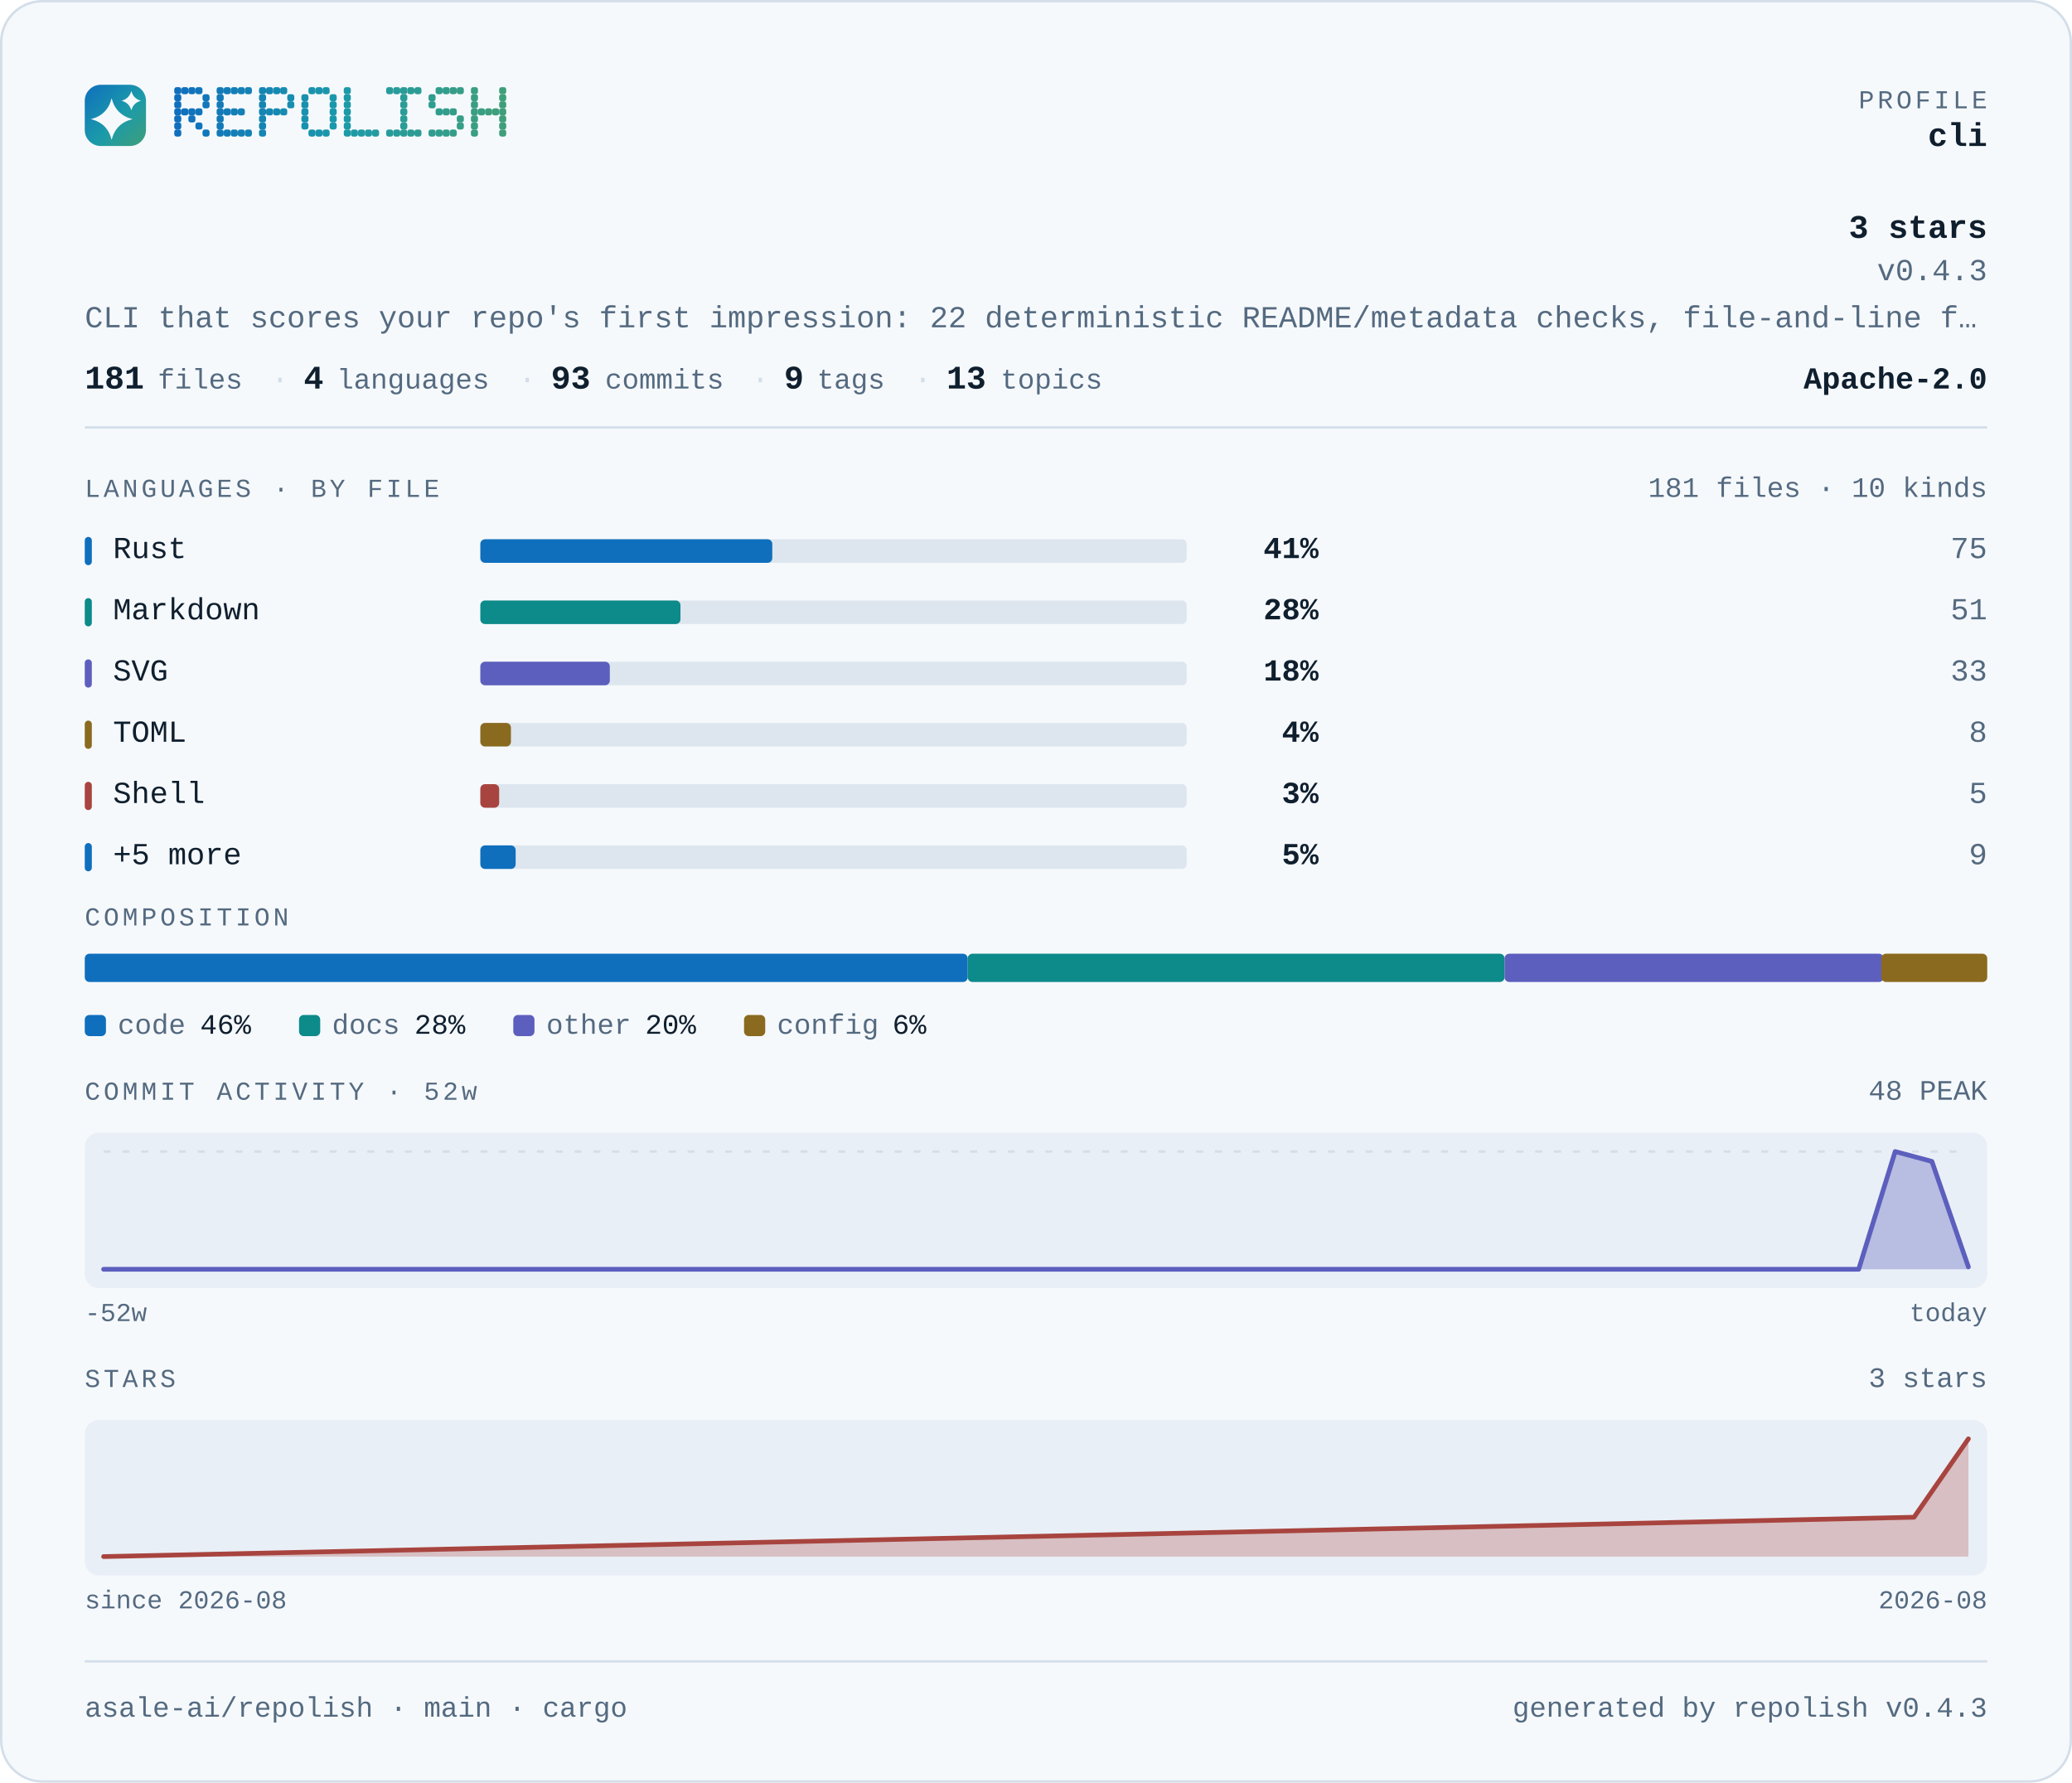
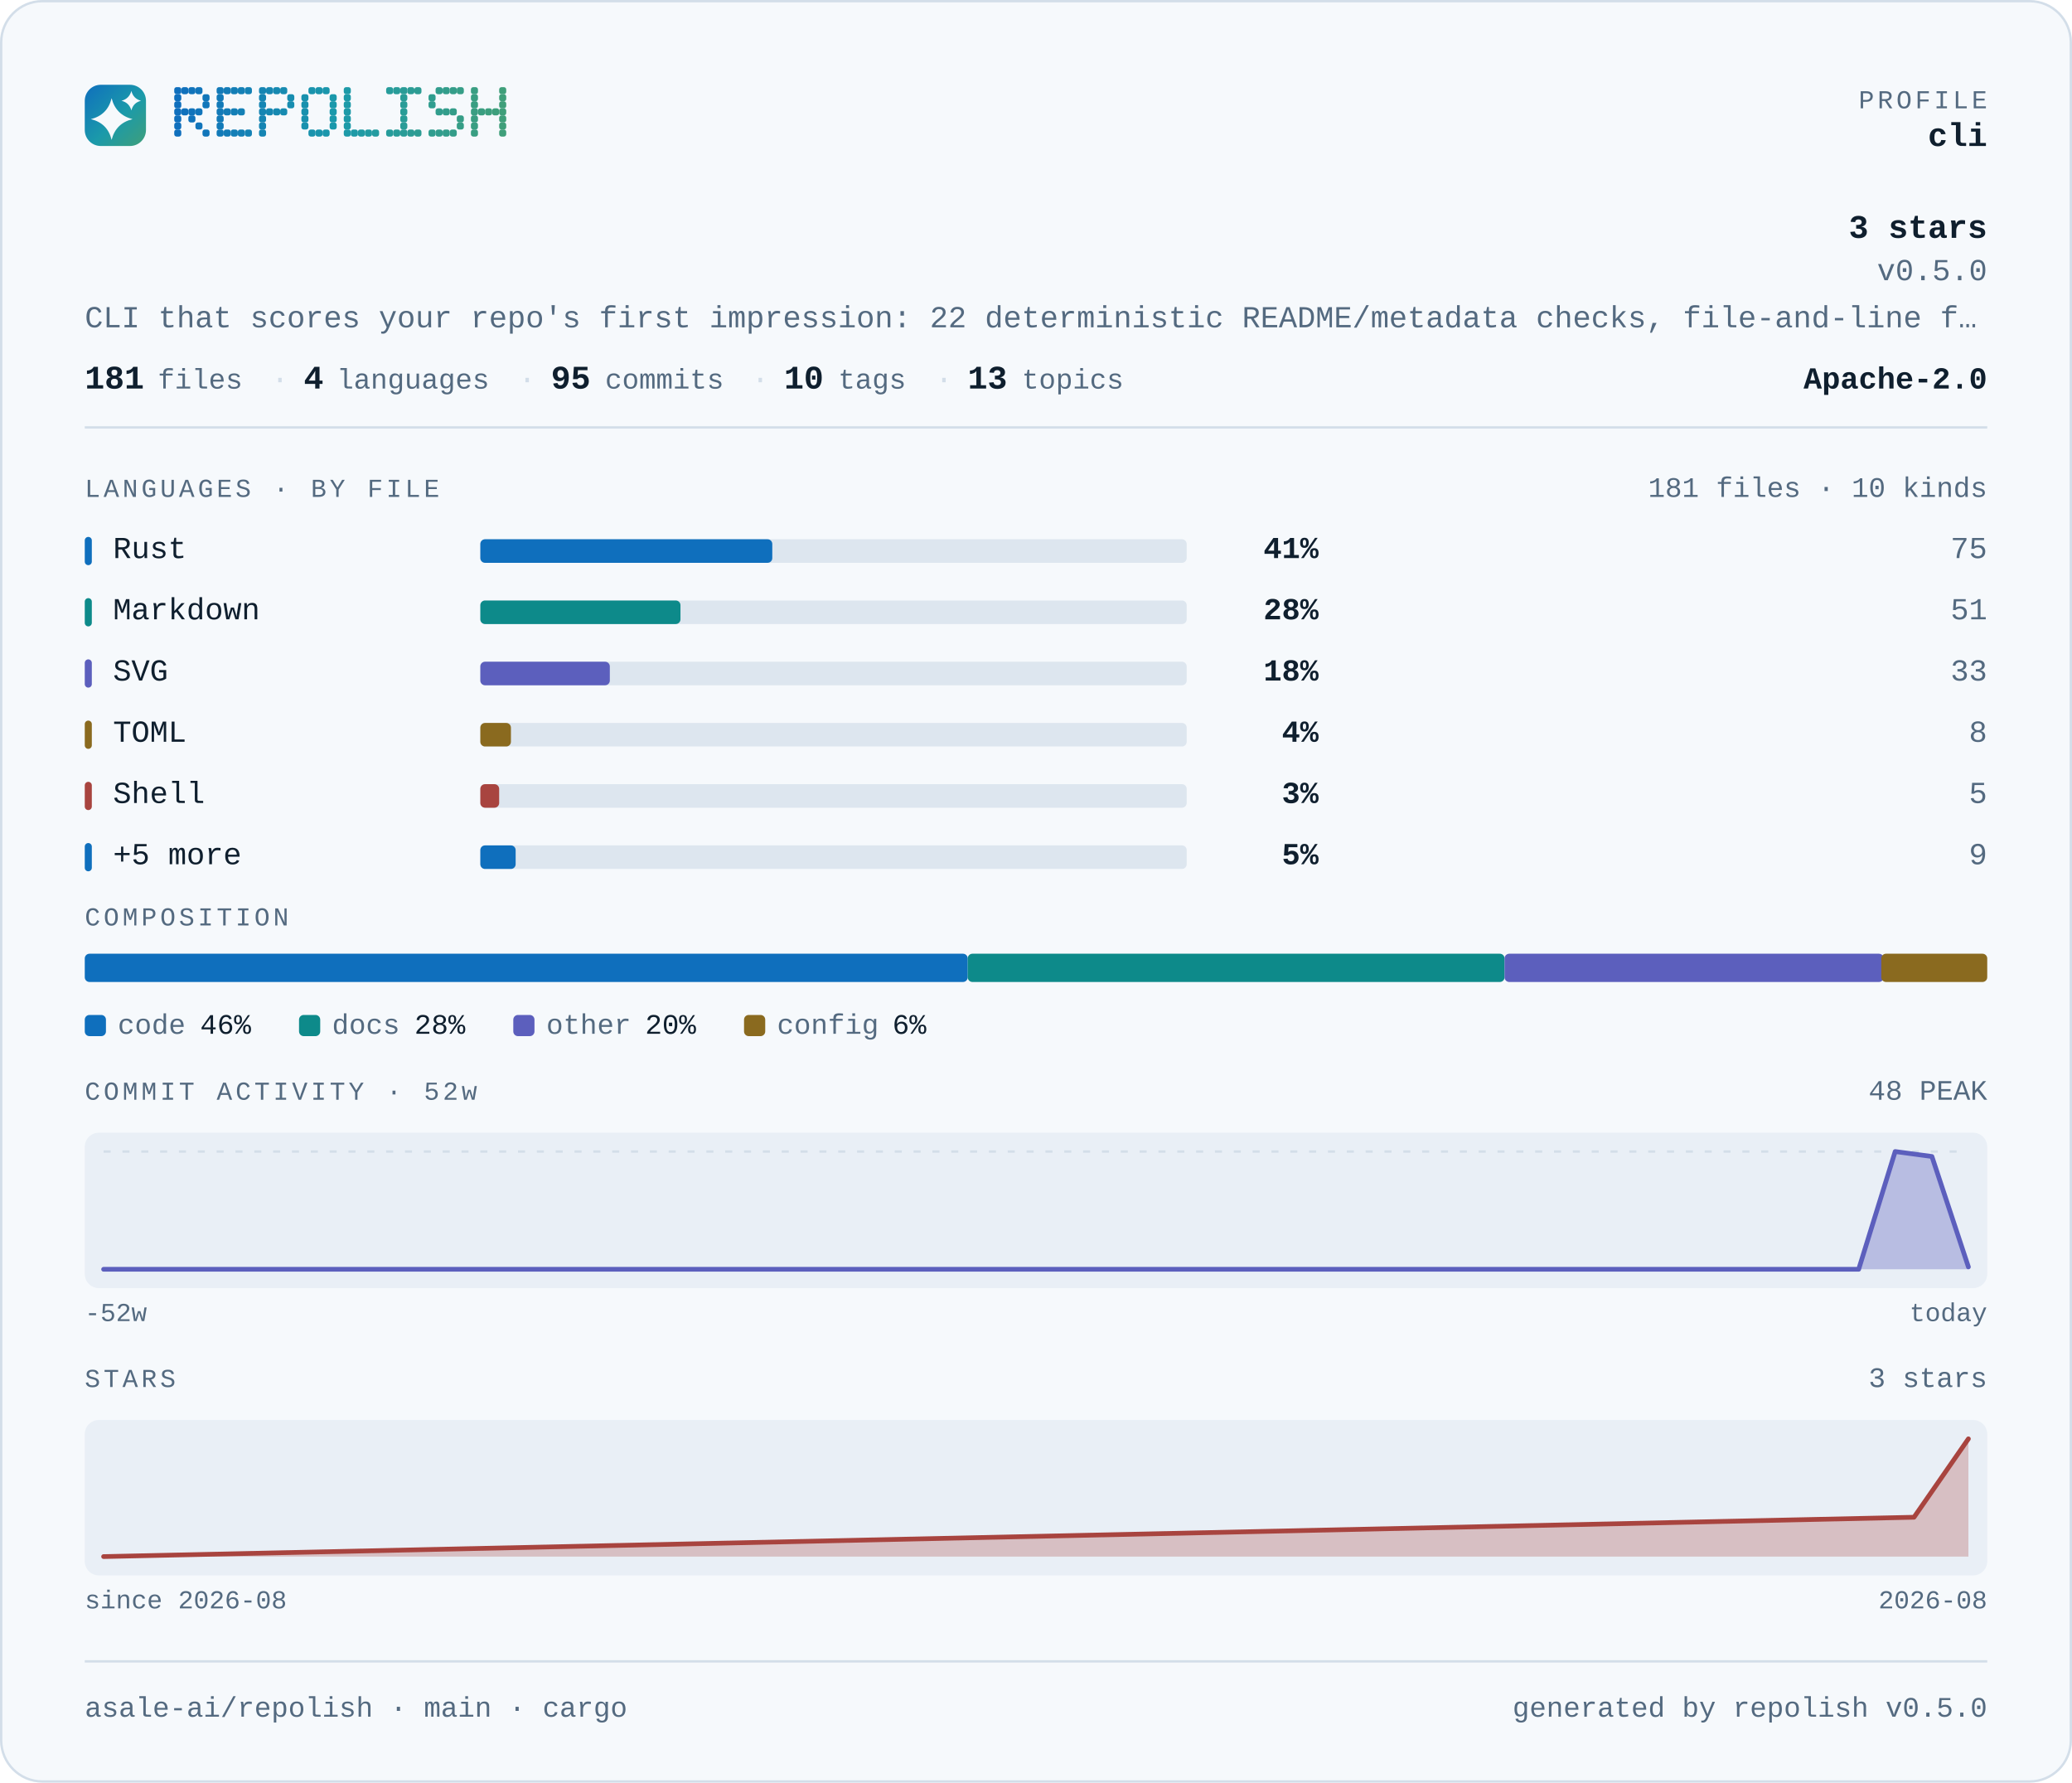
<svg xmlns="http://www.w3.org/2000/svg" width="880" height="757" viewBox="0 0 880 757" lang="en" role="img" aria-label="asale-ai/repolish — repository overview">
  <defs>
    <linearGradient id="brand" x1="0" y1="0" x2="1" y2="1">
      <stop offset="0" stop-color="#0f6fbd" />
      <stop offset="0.55" stop-color="#1b9aaa" />
      <stop offset="1" stop-color="#3f9f7a" />
    </linearGradient>
  </defs>
  <style>
    .t { font-family: ui-monospace, SFMono-Regular, "SF Mono", Menlo, Consolas, "Liberation Mono", "Noto Sans Mono CJK SC", "Noto Sans Mono CJK JP", "Microsoft YaHei", "Hiragino Sans", "Yu Gothic", monospace; }
  </style>
  <rect x="0" y="0" width="880" height="757" rx="18.0" fill="#f6f9fc" />
  <rect x="0.5" y="0.5" width="879" height="756" rx="17.5" fill="none" stroke="#d3dee9" />
  <rect x="36" y="36" width="26" height="26" rx="6.8" fill="url(#brand)" />
  <path d="M47.4 41.7Q49.2 48.8 56.3 50.6Q49.2 52.3 47.4 59.4Q45.7 52.3 38.6 50.6Q45.7 48.8 47.4 41.7Z" fill="#f6f9fc" />
  <path d="M55.8 38.6Q56.6 41.9 59.9 42.8Q56.6 43.6 55.8 46.9Q54.9 43.6 51.6 42.8Q54.9 41.9 55.8 38.6Z" fill="#f6f9fc" />
  <g fill="#0f6fbd">
    <rect x="74" y="37" width="3" height="3" rx="1" />
    <rect x="74" y="40" width="3" height="3" rx="1" />
    <rect x="74" y="43" width="3" height="3" rx="1" />
    <rect x="74" y="46" width="3" height="3" rx="1" />
    <rect x="74" y="49" width="3" height="3" rx="1" />
    <rect x="74" y="52" width="3" height="3" rx="1" />
    <rect x="74" y="55" width="3" height="3" rx="1" />
  </g>
  <g fill="#1071bc">
    <rect x="77" y="37" width="3" height="3" rx="1" />
    <rect x="77" y="46" width="3" height="3" rx="1" />
  </g>
  <g fill="#1073bb">
    <rect x="80" y="37" width="3" height="3" rx="1" />
    <rect x="80" y="46" width="3" height="3" rx="1" />
    <rect x="80" y="49" width="3" height="3" rx="1" />
  </g>
  <g fill="#1175bb">
    <rect x="83" y="37" width="3" height="3" rx="1" />
    <rect x="83" y="46" width="3" height="3" rx="1" />
    <rect x="83" y="52" width="3" height="3" rx="1" />
  </g>
  <g fill="#1176ba">
    <rect x="86" y="40" width="3" height="3" rx="1" />
    <rect x="86" y="43" width="3" height="3" rx="1" />
    <rect x="86" y="55" width="3" height="3" rx="1" />
  </g>
  <g fill="#127ab8">
    <rect x="92" y="37" width="3" height="3" rx="1" />
    <rect x="92" y="40" width="3" height="3" rx="1" />
    <rect x="92" y="43" width="3" height="3" rx="1" />
    <rect x="92" y="46" width="3" height="3" rx="1" />
    <rect x="92" y="49" width="3" height="3" rx="1" />
    <rect x="92" y="52" width="3" height="3" rx="1" />
    <rect x="92" y="55" width="3" height="3" rx="1" />
  </g>
  <g fill="#137cb7">
    <rect x="95" y="37" width="3" height="3" rx="1" />
    <rect x="95" y="46" width="3" height="3" rx="1" />
    <rect x="95" y="55" width="3" height="3" rx="1" />
  </g>
  <g fill="#137eb6">
    <rect x="98" y="37" width="3" height="3" rx="1" />
    <rect x="98" y="46" width="3" height="3" rx="1" />
    <rect x="98" y="55" width="3" height="3" rx="1" />
  </g>
  <g fill="#1480b6">
    <rect x="101" y="37" width="3" height="3" rx="1" />
    <rect x="101" y="46" width="3" height="3" rx="1" />
    <rect x="101" y="55" width="3" height="3" rx="1" />
  </g>
  <g fill="#1482b5">
    <rect x="104" y="37" width="3" height="3" rx="1" />
    <rect x="104" y="55" width="3" height="3" rx="1" />
  </g>
  <g fill="#1585b3">
    <rect x="110" y="37" width="3" height="3" rx="1" />
    <rect x="110" y="40" width="3" height="3" rx="1" />
    <rect x="110" y="43" width="3" height="3" rx="1" />
    <rect x="110" y="46" width="3" height="3" rx="1" />
    <rect x="110" y="49" width="3" height="3" rx="1" />
    <rect x="110" y="52" width="3" height="3" rx="1" />
    <rect x="110" y="55" width="3" height="3" rx="1" />
  </g>
  <g fill="#1687b2">
    <rect x="113" y="37" width="3" height="3" rx="1" />
    <rect x="113" y="46" width="3" height="3" rx="1" />
  </g>
  <g fill="#1689b1">
    <rect x="116" y="37" width="3" height="3" rx="1" />
    <rect x="116" y="46" width="3" height="3" rx="1" />
  </g>
  <g fill="#178bb1">
    <rect x="119" y="37" width="3" height="3" rx="1" />
    <rect x="119" y="46" width="3" height="3" rx="1" />
  </g>
  <g fill="#178db0">
    <rect x="122" y="40" width="3" height="3" rx="1" />
    <rect x="122" y="43" width="3" height="3" rx="1" />
  </g>
  <g fill="#1891ae">
    <rect x="128" y="40" width="3" height="3" rx="1" />
    <rect x="128" y="43" width="3" height="3" rx="1" />
    <rect x="128" y="46" width="3" height="3" rx="1" />
    <rect x="128" y="49" width="3" height="3" rx="1" />
    <rect x="128" y="52" width="3" height="3" rx="1" />
  </g>
  <g fill="#1993ad">
    <rect x="131" y="37" width="3" height="3" rx="1" />
    <rect x="131" y="55" width="3" height="3" rx="1" />
  </g>
  <g fill="#1994ac">
    <rect x="134" y="37" width="3" height="3" rx="1" />
    <rect x="134" y="55" width="3" height="3" rx="1" />
  </g>
  <g fill="#1a96ac">
    <rect x="137" y="37" width="3" height="3" rx="1" />
    <rect x="137" y="55" width="3" height="3" rx="1" />
  </g>
  <g fill="#1a98ab">
    <rect x="140" y="40" width="3" height="3" rx="1" />
    <rect x="140" y="43" width="3" height="3" rx="1" />
    <rect x="140" y="46" width="3" height="3" rx="1" />
    <rect x="140" y="49" width="3" height="3" rx="1" />
    <rect x="140" y="52" width="3" height="3" rx="1" />
  </g>
  <g fill="#1d9aa8">
    <rect x="146" y="37" width="3" height="3" rx="1" />
    <rect x="146" y="40" width="3" height="3" rx="1" />
    <rect x="146" y="43" width="3" height="3" rx="1" />
    <rect x="146" y="46" width="3" height="3" rx="1" />
    <rect x="146" y="49" width="3" height="3" rx="1" />
    <rect x="146" y="52" width="3" height="3" rx="1" />
    <rect x="146" y="55" width="3" height="3" rx="1" />
  </g>
  <g fill="#1e9aa6">
    <rect x="149" y="55" width="3" height="3" rx="1" />
  </g>
  <g fill="#209ba4">
    <rect x="152" y="55" width="3" height="3" rx="1" />
  </g>
  <g fill="#219ba2">
    <rect x="155" y="55" width="3" height="3" rx="1" />
  </g>
  <g fill="#239ba0">
    <rect x="158" y="55" width="3" height="3" rx="1" />
  </g>
  <g fill="#269c9b">
    <rect x="164" y="37" width="3" height="3" rx="1" />
    <rect x="164" y="55" width="3" height="3" rx="1" />
  </g>
  <g fill="#289c99">
    <rect x="167" y="37" width="3" height="3" rx="1" />
    <rect x="167" y="55" width="3" height="3" rx="1" />
  </g>
  <g fill="#299c97">
    <rect x="170" y="37" width="3" height="3" rx="1" />
    <rect x="170" y="40" width="3" height="3" rx="1" />
    <rect x="170" y="43" width="3" height="3" rx="1" />
    <rect x="170" y="46" width="3" height="3" rx="1" />
    <rect x="170" y="49" width="3" height="3" rx="1" />
    <rect x="170" y="52" width="3" height="3" rx="1" />
    <rect x="170" y="55" width="3" height="3" rx="1" />
  </g>
  <g fill="#2b9c95">
    <rect x="173" y="37" width="3" height="3" rx="1" />
    <rect x="173" y="55" width="3" height="3" rx="1" />
  </g>
  <g fill="#2c9c93">
    <rect x="176" y="37" width="3" height="3" rx="1" />
    <rect x="176" y="55" width="3" height="3" rx="1" />
  </g>
  <g fill="#2f9d8f">
    <rect x="182" y="40" width="3" height="3" rx="1" />
    <rect x="182" y="43" width="3" height="3" rx="1" />
    <rect x="182" y="55" width="3" height="3" rx="1" />
  </g>
  <g fill="#319d8d">
    <rect x="185" y="37" width="3" height="3" rx="1" />
    <rect x="185" y="46" width="3" height="3" rx="1" />
    <rect x="185" y="55" width="3" height="3" rx="1" />
  </g>
  <g fill="#329d8b">
    <rect x="188" y="37" width="3" height="3" rx="1" />
    <rect x="188" y="46" width="3" height="3" rx="1" />
    <rect x="188" y="55" width="3" height="3" rx="1" />
  </g>
  <g fill="#349d89">
    <rect x="191" y="37" width="3" height="3" rx="1" />
    <rect x="191" y="46" width="3" height="3" rx="1" />
    <rect x="191" y="55" width="3" height="3" rx="1" />
  </g>
  <g fill="#369e87">
    <rect x="194" y="37" width="3" height="3" rx="1" />
    <rect x="194" y="49" width="3" height="3" rx="1" />
    <rect x="194" y="52" width="3" height="3" rx="1" />
  </g>
  <g fill="#399e82">
    <rect x="200" y="37" width="3" height="3" rx="1" />
    <rect x="200" y="40" width="3" height="3" rx="1" />
    <rect x="200" y="43" width="3" height="3" rx="1" />
    <rect x="200" y="46" width="3" height="3" rx="1" />
    <rect x="200" y="49" width="3" height="3" rx="1" />
    <rect x="200" y="52" width="3" height="3" rx="1" />
    <rect x="200" y="55" width="3" height="3" rx="1" />
  </g>
  <g fill="#3a9e80">
    <rect x="203" y="46" width="3" height="3" rx="1" />
  </g>
  <g fill="#3c9f7e">
    <rect x="206" y="46" width="3" height="3" rx="1" />
  </g>
  <g fill="#3d9f7c">
    <rect x="209" y="46" width="3" height="3" rx="1" />
  </g>
  <g fill="#3f9f7a">
    <rect x="212" y="37" width="3" height="3" rx="1" />
    <rect x="212" y="40" width="3" height="3" rx="1" />
    <rect x="212" y="43" width="3" height="3" rx="1" />
    <rect x="212" y="46" width="3" height="3" rx="1" />
    <rect x="212" y="49" width="3" height="3" rx="1" />
    <rect x="212" y="52" width="3" height="3" rx="1" />
    <rect x="212" y="55" width="3" height="3" rx="1" />
  </g>
  <text class="t" x="844" y="46" font-size="11" fill="#546a80" text-anchor="end" letter-spacing="1.4">PROFILE</text>
  <text class="t" x="844" y="62" font-size="14" fill="#0f1f2e" text-anchor="end" font-weight="700">cli</text>
  <text class="t" x="844" y="101" font-size="14" fill="#0f1f2e" text-anchor="end" font-weight="700">3 stars</text>
-   <text class="t" x="844" y="119" font-size="13" fill="#546a80" text-anchor="end">v0.4.3</text>
+   <text class="t" x="844" y="119" font-size="13" fill="#546a80" text-anchor="end">v0.5.0</text>
  <text class="t" x="36" y="139" font-size="13" fill="#546a80" text-anchor="start">CLI that scores your repo's first impression: 22 deterministic README/metadata checks, file-and-line f…</text>
  <text class="t" x="36" y="165" font-size="14" fill="#0f1f2e" text-anchor="start" font-weight="700">181</text>
  <text class="t" x="67" y="165" font-size="12" fill="#546a80" text-anchor="start">files</text>
  <text class="t" x="115" y="165" font-size="13" fill="#d3dee9" text-anchor="start">·</text>
  <text class="t" x="129" y="165" font-size="14" fill="#0f1f2e" text-anchor="start" font-weight="700">4</text>
  <text class="t" x="143" y="165" font-size="12" fill="#546a80" text-anchor="start">languages</text>
  <text class="t" x="220" y="165" font-size="13" fill="#d3dee9" text-anchor="start">·</text>
-   <text class="t" x="234" y="165" font-size="14" fill="#0f1f2e" text-anchor="start" font-weight="700">93</text>
+   <text class="t" x="234" y="165" font-size="14" fill="#0f1f2e" text-anchor="start" font-weight="700">95</text>
  <text class="t" x="257" y="165" font-size="12" fill="#546a80" text-anchor="start">commits</text>
  <text class="t" x="319" y="165" font-size="13" fill="#d3dee9" text-anchor="start">·</text>
-   <text class="t" x="333" y="165" font-size="14" fill="#0f1f2e" text-anchor="start" font-weight="700">9</text>
-   <text class="t" x="347" y="165" font-size="12" fill="#546a80" text-anchor="start">tags</text>
-   <text class="t" x="388" y="165" font-size="13" fill="#d3dee9" text-anchor="start">·</text>
-   <text class="t" x="402" y="165" font-size="14" fill="#0f1f2e" text-anchor="start" font-weight="700">13</text>
-   <text class="t" x="425" y="165" font-size="12" fill="#546a80" text-anchor="start">topics</text>
+   <text class="t" x="333" y="165" font-size="14" fill="#0f1f2e" text-anchor="start" font-weight="700">10</text>
+   <text class="t" x="356" y="165" font-size="12" fill="#546a80" text-anchor="start">tags</text>
+   <text class="t" x="397" y="165" font-size="13" fill="#d3dee9" text-anchor="start">·</text>
+   <text class="t" x="411" y="165" font-size="14" fill="#0f1f2e" text-anchor="start" font-weight="700">13</text>
+   <text class="t" x="434" y="165" font-size="12" fill="#546a80" text-anchor="start">topics</text>
  <text class="t" x="844" y="165" font-size="13" fill="#0f1f2e" text-anchor="end" font-weight="700">Apache-2.0</text>
  <rect x="36" y="181" width="808" height="1" fill="#d3dee9" />
  <text class="t" x="36" y="211" font-size="11" fill="#546a80" text-anchor="start" letter-spacing="1.4">LANGUAGES · BY FILE</text>
  <text class="t" x="844" y="211" font-size="12" fill="#546a80" text-anchor="end">181 files · 10 kinds</text>
  <rect x="36" y="228" width="3" height="12" rx="1.5" fill="#0f6fbd" />
  <text class="t" x="48" y="237" font-size="13" fill="#0f1f2e" text-anchor="start">Rust</text>
  <rect x="204" y="229" width="300" height="10" rx="2.0" fill="#dde6ef" />
  <rect x="204" y="229" width="124" height="10" rx="2.0" fill="#0f6fbd" />
  <text class="t" x="560" y="237" font-size="13" fill="#0f1f2e" text-anchor="end" font-weight="700">41%</text>
  <text class="t" x="844" y="237" font-size="13" fill="#546a80" text-anchor="end">75</text>
  <rect x="36" y="254" width="3" height="12" rx="1.5" fill="#0d8a8a" />
  <text class="t" x="48" y="263" font-size="13" fill="#0f1f2e" text-anchor="start">Markdown</text>
  <rect x="204" y="255" width="300" height="10" rx="2.0" fill="#dde6ef" />
  <rect x="204" y="255" width="85" height="10" rx="2.0" fill="#0d8a8a" />
  <text class="t" x="560" y="263" font-size="13" fill="#0f1f2e" text-anchor="end" font-weight="700">28%</text>
  <text class="t" x="844" y="263" font-size="13" fill="#546a80" text-anchor="end">51</text>
  <rect x="36" y="280" width="3" height="12" rx="1.5" fill="#5c5fbd" />
  <text class="t" x="48" y="289" font-size="13" fill="#0f1f2e" text-anchor="start">SVG</text>
  <rect x="204" y="281" width="300" height="10" rx="2.0" fill="#dde6ef" />
  <rect x="204" y="281" width="55" height="10" rx="2.0" fill="#5c5fbd" />
  <text class="t" x="560" y="289" font-size="13" fill="#0f1f2e" text-anchor="end" font-weight="700">18%</text>
  <text class="t" x="844" y="289" font-size="13" fill="#546a80" text-anchor="end">33</text>
  <rect x="36" y="306" width="3" height="12" rx="1.5" fill="#8a6a1f" />
  <text class="t" x="48" y="315" font-size="13" fill="#0f1f2e" text-anchor="start">TOML</text>
  <rect x="204" y="307" width="300" height="10" rx="2.0" fill="#dde6ef" />
  <rect x="204" y="307" width="13" height="10" rx="2.0" fill="#8a6a1f" />
  <text class="t" x="560" y="315" font-size="13" fill="#0f1f2e" text-anchor="end" font-weight="700">4%</text>
  <text class="t" x="844" y="315" font-size="13" fill="#546a80" text-anchor="end">8</text>
  <rect x="36" y="332" width="3" height="12" rx="1.5" fill="#a8443f" />
  <text class="t" x="48" y="341" font-size="13" fill="#0f1f2e" text-anchor="start">Shell</text>
  <rect x="204" y="333" width="300" height="10" rx="2.0" fill="#dde6ef" />
  <rect x="204" y="333" width="8" height="10" rx="2.0" fill="#a8443f" />
  <text class="t" x="560" y="341" font-size="13" fill="#0f1f2e" text-anchor="end" font-weight="700">3%</text>
  <text class="t" x="844" y="341" font-size="13" fill="#546a80" text-anchor="end">5</text>
  <rect x="36" y="358" width="3" height="12" rx="1.5" fill="#0f6fbd" />
  <text class="t" x="48" y="367" font-size="13" fill="#0f1f2e" text-anchor="start">+5 more</text>
  <rect x="204" y="359" width="300" height="10" rx="2.0" fill="#dde6ef" />
  <rect x="204" y="359" width="15" height="10" rx="2.0" fill="#0f6fbd" />
  <text class="t" x="560" y="367" font-size="13" fill="#0f1f2e" text-anchor="end" font-weight="700">5%</text>
  <text class="t" x="844" y="367" font-size="13" fill="#546a80" text-anchor="end">9</text>
  <text class="t" x="36" y="393" font-size="11" fill="#546a80" text-anchor="start" letter-spacing="1.4">COMPOSITION</text>
  <rect x="36" y="405" width="375" height="12" rx="2.0" fill="#0f6fbd" />
  <rect x="411" y="405" width="228" height="12" rx="2.0" fill="#0d8a8a" />
  <rect x="639" y="405" width="161" height="12" rx="2.0" fill="#5c5fbd" />
  <rect x="799" y="405" width="45" height="12" rx="2.0" fill="#8a6a1f" />
  <rect x="36" y="431" width="9" height="9" rx="2.0" fill="#0f6fbd" />
  <text class="t" x="50" y="439" font-size="12" fill="#546a80" text-anchor="start">code</text>
  <text class="t" x="85" y="439" font-size="12" fill="#0f1f2e" text-anchor="start">46%</text>
  <rect x="127" y="431" width="9" height="9" rx="2.0" fill="#0d8a8a" />
  <text class="t" x="141" y="439" font-size="12" fill="#546a80" text-anchor="start">docs</text>
  <text class="t" x="176" y="439" font-size="12" fill="#0f1f2e" text-anchor="start">28%</text>
  <rect x="218" y="431" width="9" height="9" rx="2.0" fill="#5c5fbd" />
  <text class="t" x="232" y="439" font-size="12" fill="#546a80" text-anchor="start">other</text>
  <text class="t" x="274" y="439" font-size="12" fill="#0f1f2e" text-anchor="start">20%</text>
  <rect x="316" y="431" width="9" height="9" rx="2.0" fill="#8a6a1f" />
  <text class="t" x="330" y="439" font-size="12" fill="#546a80" text-anchor="start">config</text>
  <text class="t" x="379" y="439" font-size="12" fill="#0f1f2e" text-anchor="start">6%</text>
  <text class="t" x="36" y="467" font-size="11" fill="#546a80" text-anchor="start" letter-spacing="1.4">COMMIT ACTIVITY · 52w</text>
  <text class="t" x="844" y="467" font-size="12" fill="#546a80" text-anchor="end">48 PEAK</text>
  <rect x="36" y="481" width="808" height="66" rx="6.0" fill="#e9eff6" />
  <line x1="44" y1="489" x2="836" y2="489" stroke="#d3dee9" stroke-width="1" stroke-dasharray="3 5" />
-   <path d="M44.0 539.0 L59.5 539.0 L75.1 539.0 L90.6 539.0 L106.1 539.0 L121.6 539.0 L137.2 539.0 L152.7 539.0 L168.2 539.0 L183.8 539.0 L199.3 539.0 L214.8 539.0 L230.4 539.0 L245.9 539.0 L261.4 539.0 L276.9 539.0 L292.5 539.0 L308.0 539.0 L323.5 539.0 L339.1 539.0 L354.6 539.0 L370.1 539.0 L385.6 539.0 L401.2 539.0 L416.7 539.0 L432.2 539.0 L447.8 539.0 L463.3 539.0 L478.8 539.0 L494.4 539.0 L509.9 539.0 L525.4 539.0 L540.9 539.0 L556.5 539.0 L572.0 539.0 L587.5 539.0 L603.1 539.0 L618.6 539.0 L634.1 539.0 L649.6 539.0 L665.2 539.0 L680.7 539.0 L696.2 539.0 L711.8 539.0 L727.3 539.0 L742.8 539.0 L758.4 539.0 L773.9 539.0 L789.4 539.0 L804.9 489.0 L820.5 493.2 L836.0 538.0 L836.0 539 L44 539 Z" fill="#5c5fbd" fill-opacity="0.35" />
-   <path d="M44.0 539.0 L59.5 539.0 L75.1 539.0 L90.6 539.0 L106.1 539.0 L121.6 539.0 L137.2 539.0 L152.7 539.0 L168.2 539.0 L183.8 539.0 L199.3 539.0 L214.8 539.0 L230.4 539.0 L245.9 539.0 L261.4 539.0 L276.9 539.0 L292.5 539.0 L308.0 539.0 L323.5 539.0 L339.1 539.0 L354.6 539.0 L370.1 539.0 L385.6 539.0 L401.2 539.0 L416.7 539.0 L432.2 539.0 L447.8 539.0 L463.3 539.0 L478.8 539.0 L494.4 539.0 L509.9 539.0 L525.4 539.0 L540.9 539.0 L556.5 539.0 L572.0 539.0 L587.5 539.0 L603.1 539.0 L618.6 539.0 L634.1 539.0 L649.6 539.0 L665.2 539.0 L680.7 539.0 L696.2 539.0 L711.8 539.0 L727.3 539.0 L742.8 539.0 L758.4 539.0 L773.9 539.0 L789.4 539.0 L804.9 489.0 L820.5 493.2 L836.0 538.0" fill="none" stroke="#5c5fbd" stroke-width="2" stroke-linejoin="round" stroke-linecap="round" />
+   <path d="M44.0 539.0 L59.5 539.0 L75.1 539.0 L90.6 539.0 L106.1 539.0 L121.6 539.0 L137.2 539.0 L152.7 539.0 L168.2 539.0 L183.8 539.0 L199.3 539.0 L214.8 539.0 L230.4 539.0 L245.9 539.0 L261.4 539.0 L276.9 539.0 L292.5 539.0 L308.0 539.0 L323.5 539.0 L339.1 539.0 L354.6 539.0 L370.1 539.0 L385.6 539.0 L401.2 539.0 L416.7 539.0 L432.2 539.0 L447.8 539.0 L463.3 539.0 L478.8 539.0 L494.4 539.0 L509.9 539.0 L525.4 539.0 L540.9 539.0 L556.5 539.0 L572.0 539.0 L587.5 539.0 L603.1 539.0 L618.6 539.0 L634.1 539.0 L649.6 539.0 L665.2 539.0 L680.7 539.0 L696.2 539.0 L711.8 539.0 L727.3 539.0 L742.8 539.0 L758.4 539.0 L773.9 539.0 L789.4 539.0 L804.9 489.0 L820.5 491.1 L836.0 538.0 L836.0 539 L44 539 Z" fill="#5c5fbd" fill-opacity="0.35" />
+   <path d="M44.0 539.0 L59.5 539.0 L75.1 539.0 L90.6 539.0 L106.1 539.0 L121.6 539.0 L137.2 539.0 L152.7 539.0 L168.2 539.0 L183.8 539.0 L199.3 539.0 L214.8 539.0 L230.4 539.0 L245.9 539.0 L261.4 539.0 L276.9 539.0 L292.5 539.0 L308.0 539.0 L323.5 539.0 L339.1 539.0 L354.6 539.0 L370.1 539.0 L385.6 539.0 L401.2 539.0 L416.7 539.0 L432.2 539.0 L447.8 539.0 L463.3 539.0 L478.8 539.0 L494.4 539.0 L509.9 539.0 L525.4 539.0 L540.9 539.0 L556.5 539.0 L572.0 539.0 L587.5 539.0 L603.1 539.0 L618.6 539.0 L634.1 539.0 L649.6 539.0 L665.2 539.0 L680.7 539.0 L696.2 539.0 L711.8 539.0 L727.3 539.0 L742.8 539.0 L758.4 539.0 L773.9 539.0 L789.4 539.0 L804.9 489.0 L820.5 491.1 L836.0 538.0" fill="none" stroke="#5c5fbd" stroke-width="2" stroke-linejoin="round" stroke-linecap="round" />
  <text class="t" x="36" y="561" font-size="11" fill="#546a80" text-anchor="start">-52w</text>
  <text class="t" x="844" y="561" font-size="11" fill="#546a80" text-anchor="end">today</text>
  <text class="t" x="36" y="589" font-size="11" fill="#546a80" text-anchor="start" letter-spacing="1.4">STARS</text>
  <text class="t" x="844" y="589" font-size="12" fill="#546a80" text-anchor="end">3 stars</text>
  <rect x="36" y="603" width="808" height="66" rx="6.0" fill="#e9eff6" />
  <path d="M44.0 661.0 L812.9 644.3 L836.0 611.0 L836.0 661 L44.0 661 Z" fill="#a8443f" fill-opacity="0.28" />
  <path d="M44.0 661.0 L812.9 644.3 L836.0 611.0" fill="none" stroke="#a8443f" stroke-width="2" stroke-linejoin="round" stroke-linecap="round" />
  <text class="t" x="36" y="683" font-size="11" fill="#546a80" text-anchor="start">since 2026-08</text>
  <text class="t" x="844" y="683" font-size="11" fill="#546a80" text-anchor="end">2026-08</text>
  <rect x="36" y="705" width="808" height="1" fill="#d3dee9" />
  <text class="t" x="36" y="729" font-size="12" fill="#546a80" text-anchor="start">asale-ai/repolish · main · cargo</text>
-   <text class="t" x="844" y="729" font-size="12" fill="#546a80" text-anchor="end">generated by repolish v0.4.3</text>
+   <text class="t" x="844" y="729" font-size="12" fill="#546a80" text-anchor="end">generated by repolish v0.5.0</text>
</svg>
